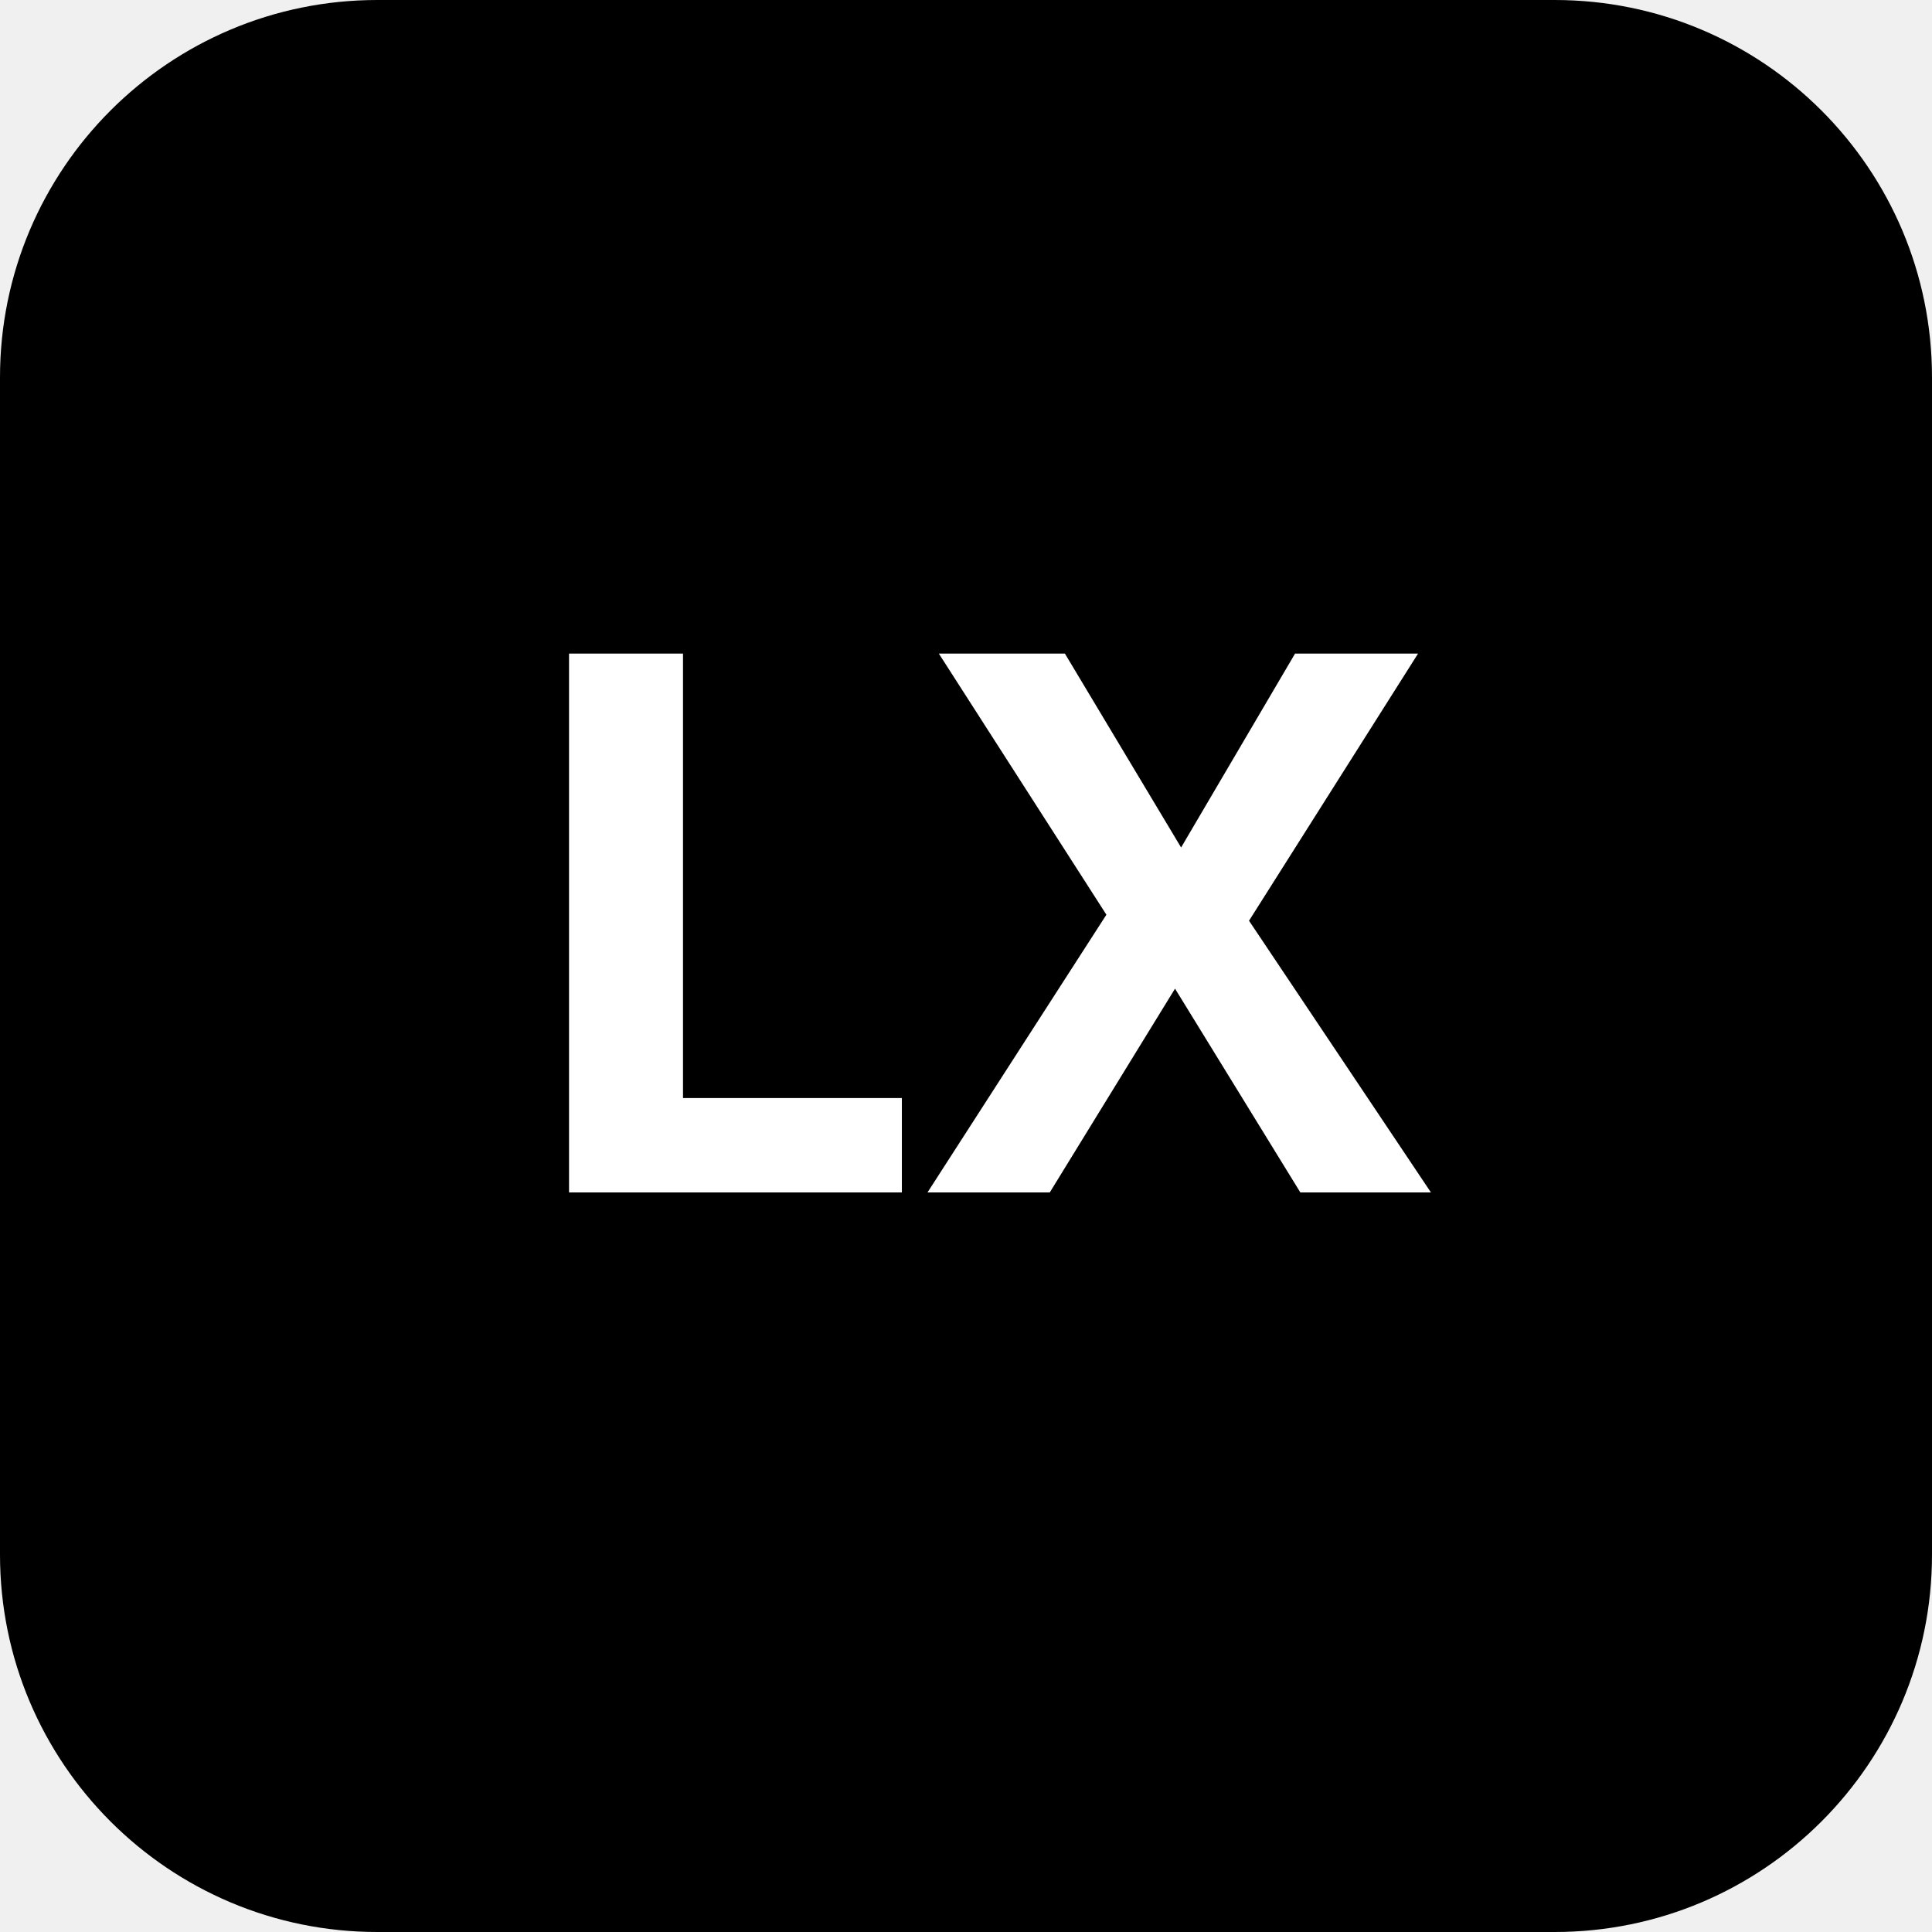
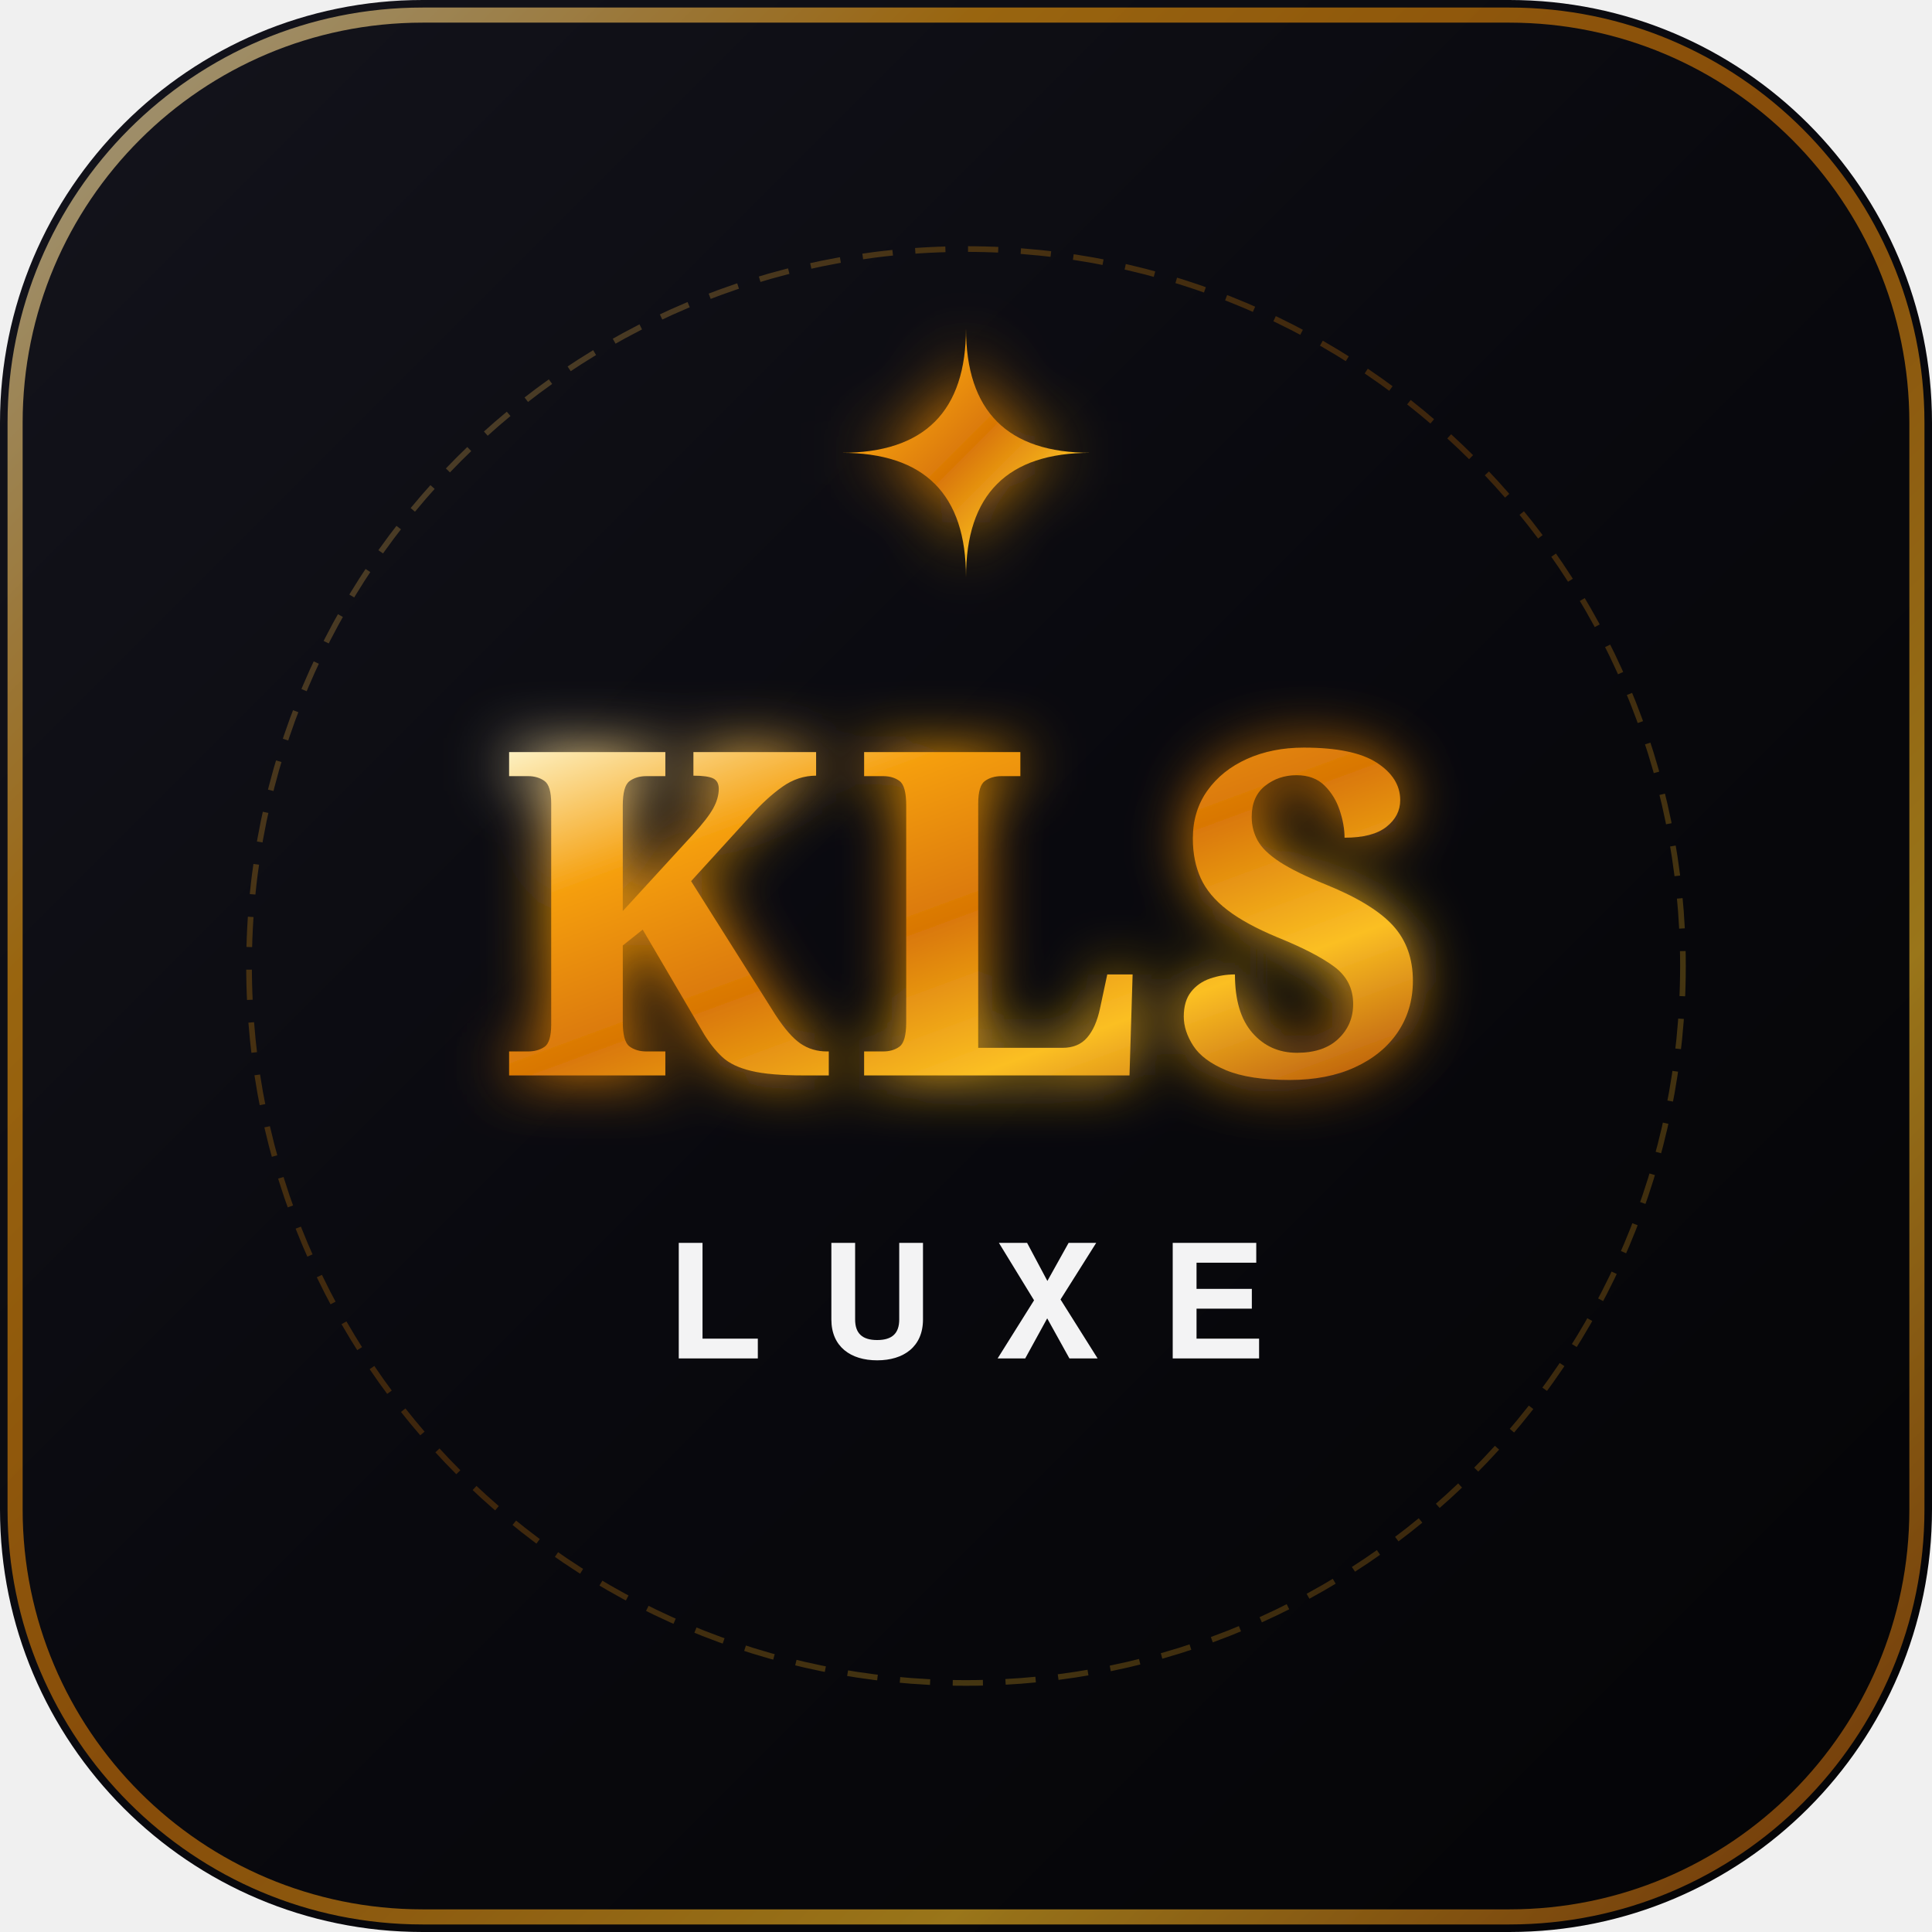
- <svg xmlns="http://www.w3.org/2000/svg" viewBox="0 0 512 512">
-   <rect width="512" height="512" rx="100" fill="#000000" />
-   <text x="50%" y="50%" font-family="sans-serif" font-weight="bold" font-size="200" fill="#ffffff" text-anchor="middle" dy=".3em">LX</text>
+ <svg xmlns="http://www.w3.org/2000/svg" viewBox="0 0 512 512" width="512" height="512">
+   <defs>
+     <linearGradient id="bgGrad" x1="0%" y1="0%" x2="100%" y2="100%">
+       <stop offset="0%" stop-color="#14141c" />
+       <stop offset="50%" stop-color="#09090e" />
+       <stop offset="100%" stop-color="#040406" />
+     </linearGradient>
+     <linearGradient id="goldGrad" x1="0%" y1="0%" x2="100%" y2="100%">
+       <stop offset="0%" stop-color="#fdf3c7" />
+       <stop offset="25%" stop-color="#f59e0b" />
+       <stop offset="50%" stop-color="#d97706" />
+       <stop offset="75%" stop-color="#fbbf24" />
+       <stop offset="100%" stop-color="#b45309" />
+     </linearGradient>
+     <filter id="goldGlow" x="-20%" y="-20%" width="140%" height="140%">
+       <feGaussianBlur stdDeviation="8" result="blur" />
+       <feComposite in="SourceGraphic" in2="blur" operator="over" />
+     </filter>
+   </defs>
+   <rect width="512" height="512" rx="112" fill="url(#bgGrad)" />
+   <rect width="504" height="504" x="4" y="4" rx="108" fill="none" stroke="url(#goldGrad)" stroke-width="4" opacity="0.6" />
+   <circle cx="256" cy="256" r="190" fill="none" stroke="url(#goldGrad)" stroke-width="1.5" opacity="0.25" stroke-dasharray="8 6" />
+   <g transform="translate(256, 120) scale(1.1)">
+     <path d="M0 -30 Q0 0 30 0 Q0 0 0 30 Q0 0 -30 0 Q0 0 0 -30 Z" fill="url(#goldGrad)" filter="url(#goldGlow)" />
+   </g>
+   <text x="256" y="285" font-family="'Cinzel', 'Playfair Display', 'Didot', 'Georgia', serif" font-weight="800" font-size="120" fill="url(#goldGrad)" text-anchor="middle" letter-spacing="6" filter="url(#goldGlow)">KLS</text>
+   <text x="256" y="360" font-family="'Cinzel', 'Playfair Display', 'Helvetica Neue', sans-serif" font-weight="700" font-size="42" fill="#ffffff" text-anchor="middle" letter-spacing="16" opacity="0.95">LUXE</text>
+   <line x1="120" y1="346" x2="160" y2="346" stroke="url(#goldGrad)" stroke-width="2" opacity="0.7" />
+   <line x1="352" y1="346" x2="392" y2="346" stroke="url(#goldGrad)" stroke-width="2" opacity="0.7" />
</svg>
